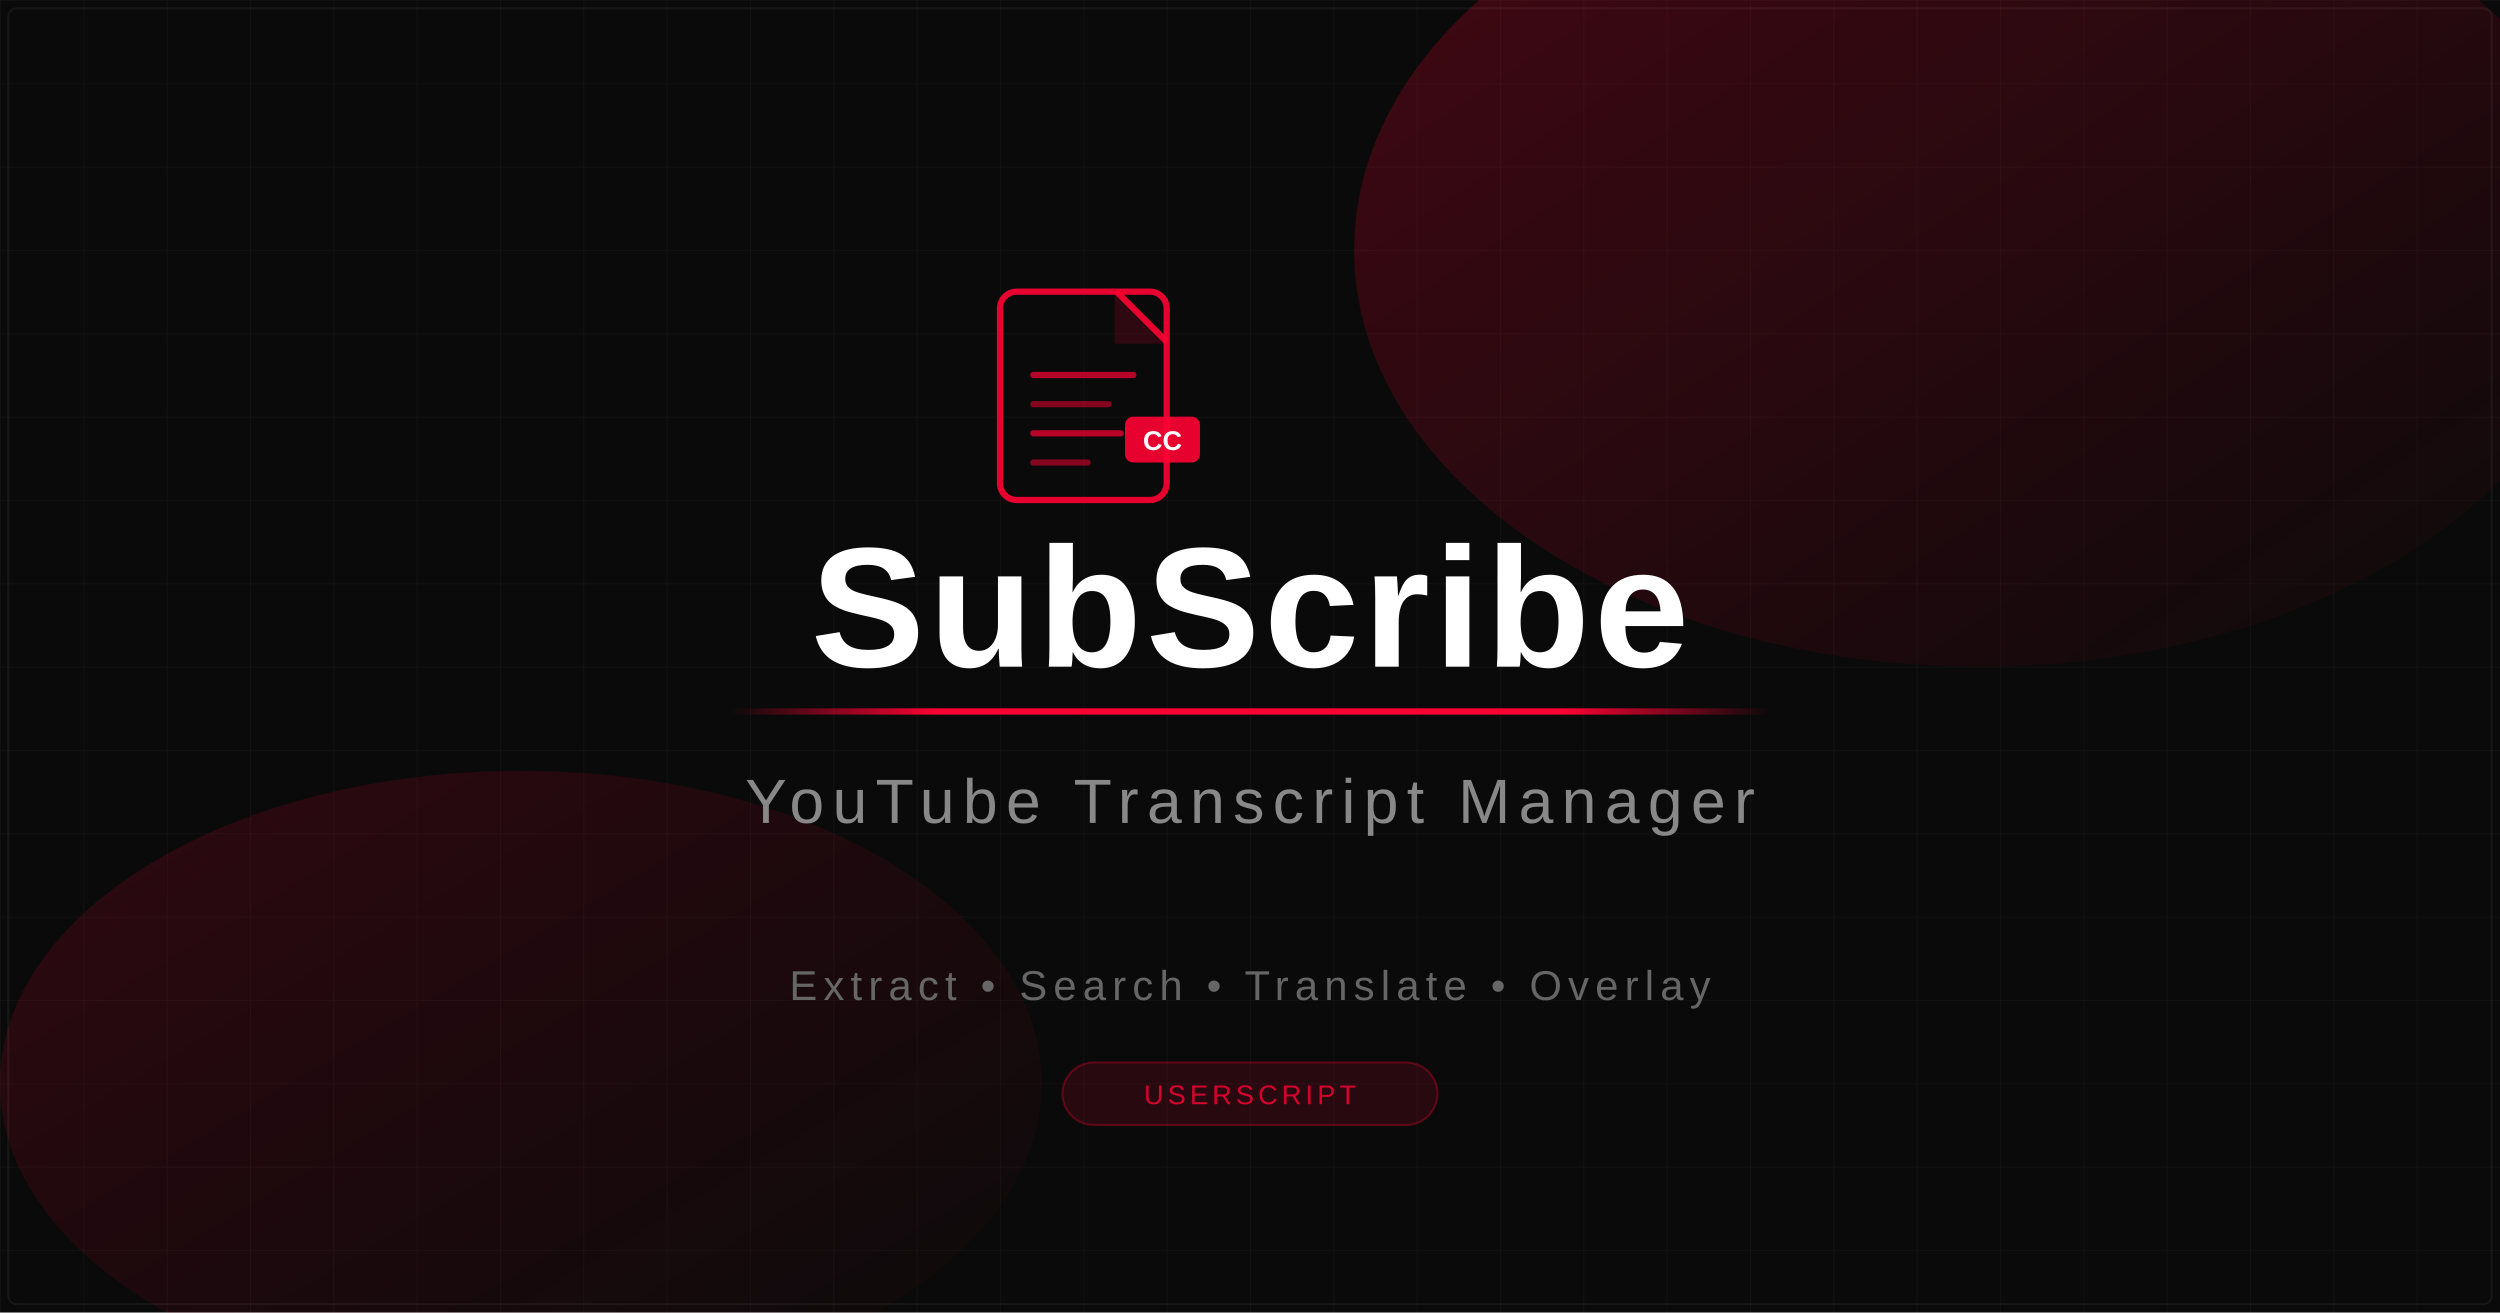
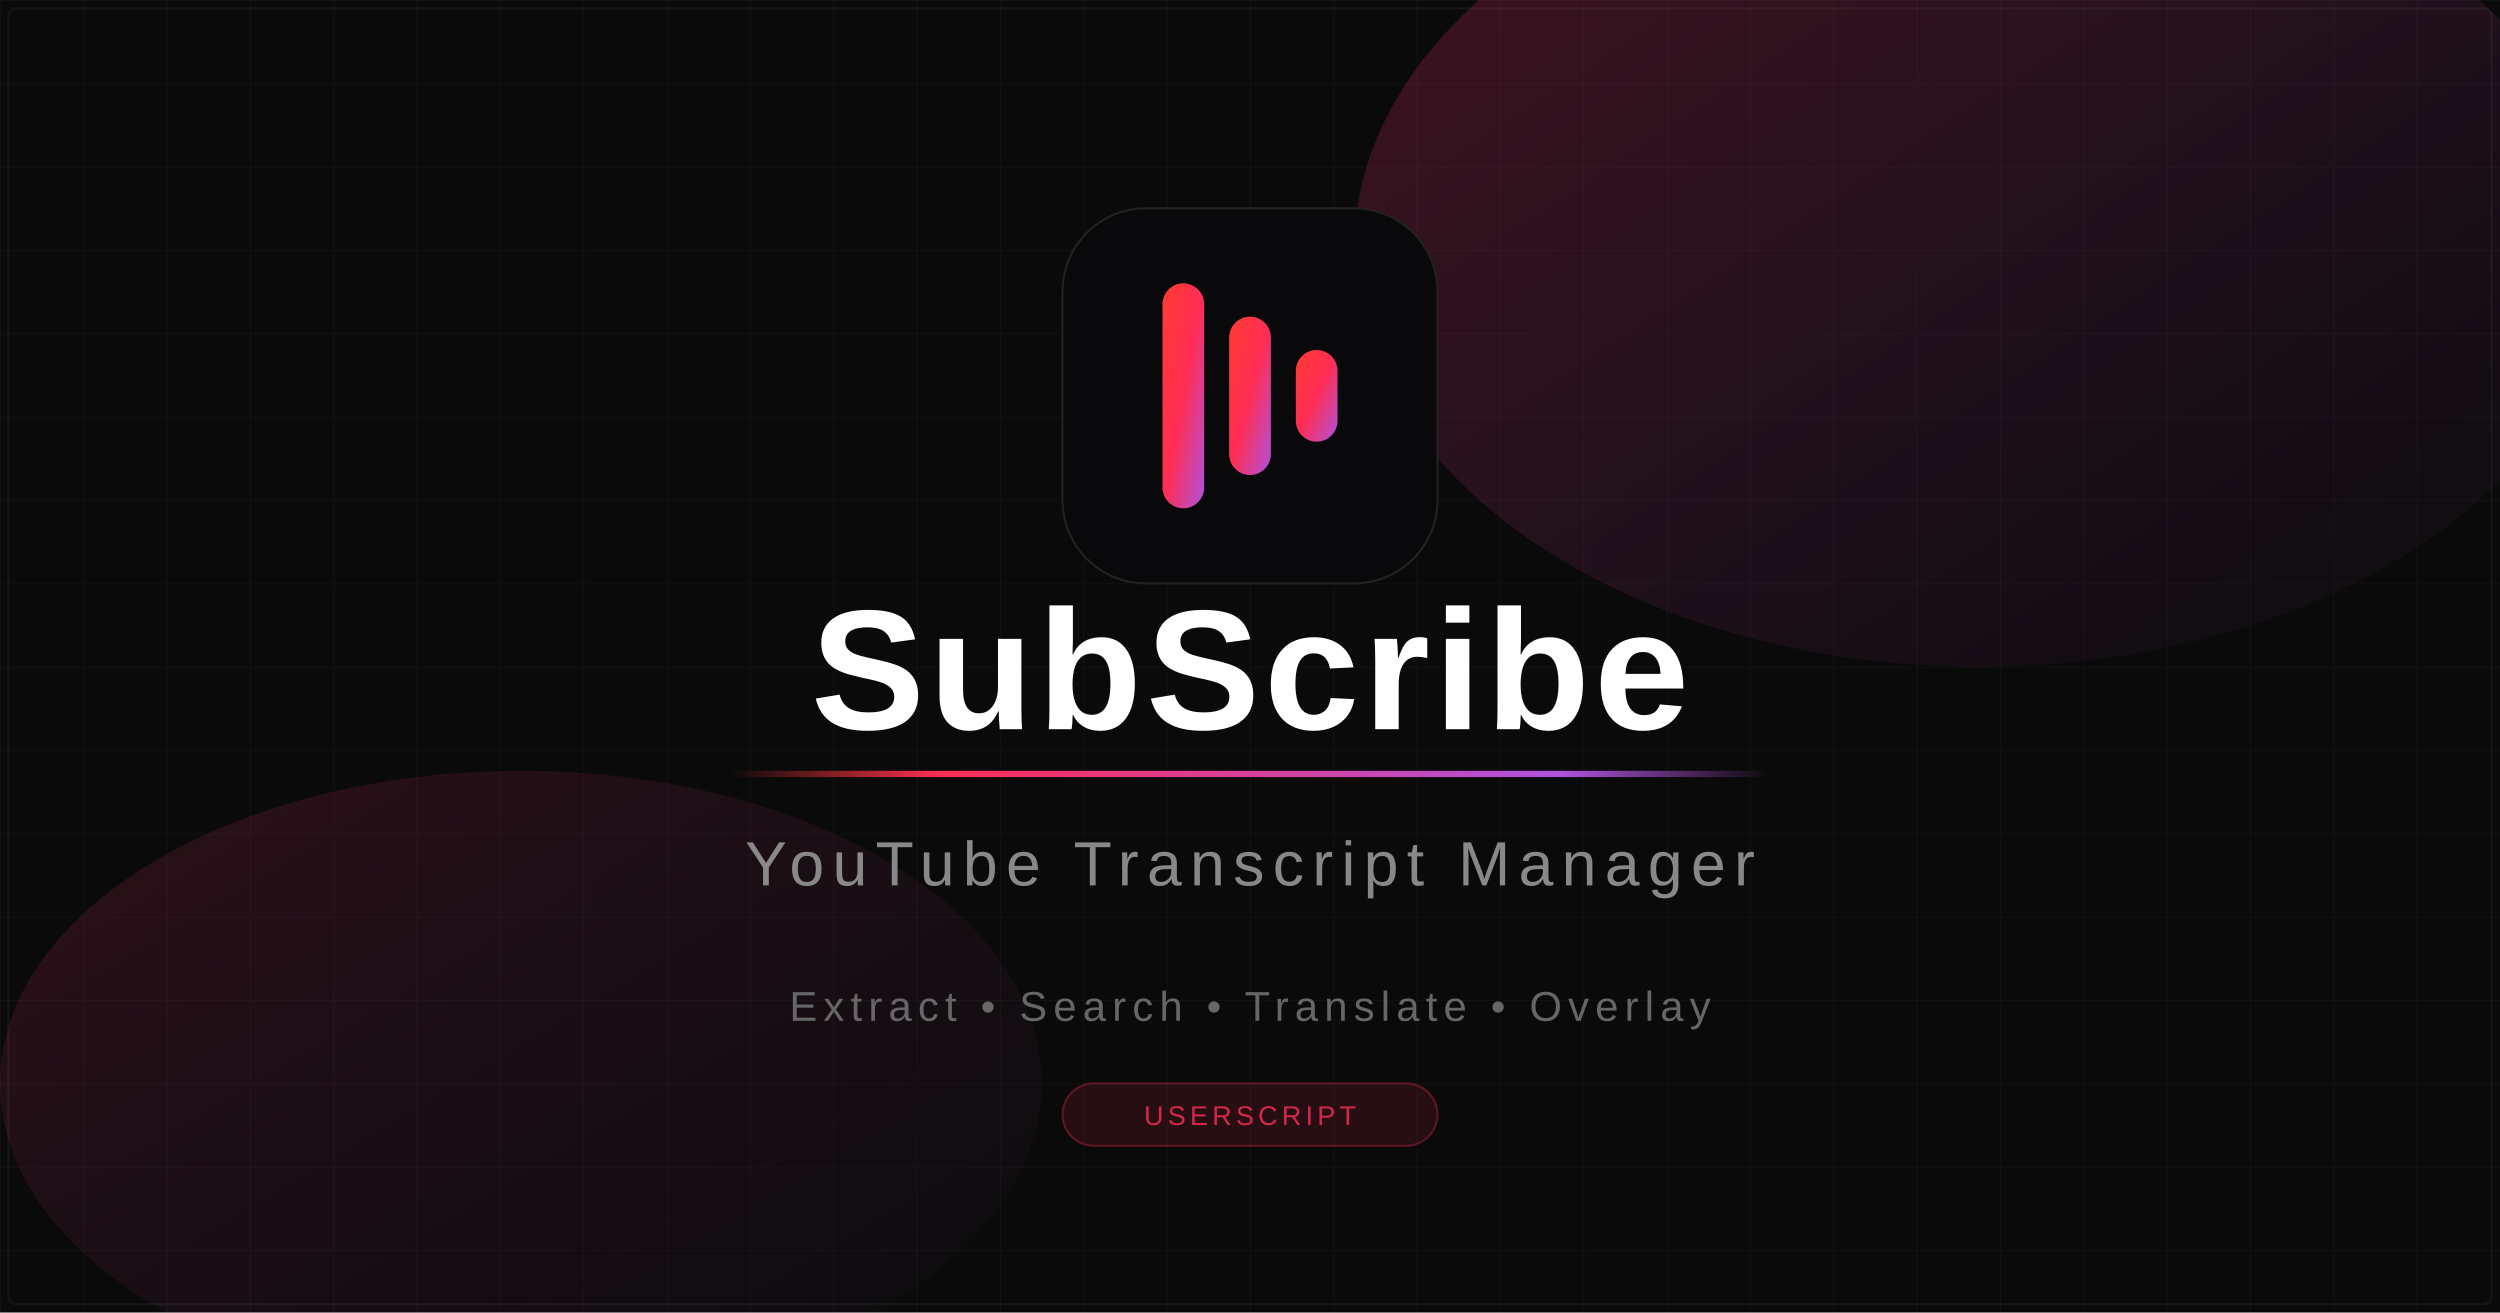
<svg xmlns="http://www.w3.org/2000/svg" width="1200" height="630" viewBox="0 0 1200 630">
  <defs>
+     <linearGradient id="brandGrad" x1="0%" y1="0%" x2="100%" y2="100%">
+       <stop offset="0%" stop-color="#FF3B30" />
+       <stop offset="50%" stop-color="#FF2D55" />
+       <stop offset="100%" stop-color="#AF52DE" />
+     </linearGradient>
    <linearGradient id="redGlow" x1="0%" y1="0%" x2="100%" y2="100%">
-       <stop offset="0%" stop-color="#FF0033" stop-opacity="0.6" />
-       <stop offset="100%" stop-color="#FF0033" stop-opacity="0" />
+       <stop offset="0%" stop-color="#FF2D55" stop-opacity="0.6" />
+       <stop offset="100%" stop-color="#AF52DE" stop-opacity="0" />
    </linearGradient>
    <linearGradient id="accentLine" x1="0%" y1="0%" x2="100%" y2="0%">
-       <stop offset="0%" stop-color="#FF0033" stop-opacity="0" />
-       <stop offset="20%" stop-color="#FF0033" stop-opacity="1" />
-       <stop offset="80%" stop-color="#FF0033" stop-opacity="1" />
-       <stop offset="100%" stop-color="#FF0033" stop-opacity="0" />
+       <stop offset="0%" stop-color="#FF3B30" stop-opacity="0" />
+       <stop offset="20%" stop-color="#FF2D55" stop-opacity="1" />
+       <stop offset="80%" stop-color="#AF52DE" stop-opacity="1" />
+       <stop offset="100%" stop-color="#AF52DE" stop-opacity="0" />
    </linearGradient>
    <filter id="glow">
      <feGaussianBlur stdDeviation="20" result="blur" />
      <feMerge>
        <feMergeNode in="blur" />
        <feMergeNode in="SourceGraphic" />
      </feMerge>
    </filter>
  </defs>
  <rect width="1200" height="630" fill="#0a0a0a" />
  <pattern id="grid" width="40" height="40" patternUnits="userSpaceOnUse">
    <rect width="40" height="40" fill="none" />
    <path d="M 40 0 L 0 0 0 40" fill="none" stroke="#ffffff" stroke-opacity="0.03" stroke-width="1" />
  </pattern>
  <rect width="1200" height="630" fill="url(#grid)" />
  <ellipse cx="950" cy="120" rx="300" ry="200" fill="url(#redGlow)" opacity="0.4" />
  <ellipse cx="250" cy="520" rx="250" ry="150" fill="url(#redGlow)" opacity="0.25" />
-   <g transform="translate(480, 140)">
-     <rect x="0" y="0" width="80" height="100" rx="8" ry="8" fill="none" stroke="#FF0033" stroke-width="3" opacity="0.9" />
-     <path d="M 56 0 L 80 24" fill="none" stroke="#FF0033" stroke-width="3" opacity="0.9" />
-     <path d="M 56 0 L 56 24 L 80 24" fill="#FF0033" opacity="0.15" stroke="#FF0033" stroke-width="2" />
-     <line x1="16" y1="40" x2="64" y2="40" stroke="#FF0033" stroke-width="3" stroke-linecap="round" opacity="0.7" />
-     <line x1="16" y1="54" x2="52" y2="54" stroke="#FF0033" stroke-width="3" stroke-linecap="round" opacity="0.5" />
-     <line x1="16" y1="68" x2="58" y2="68" stroke="#FF0033" stroke-width="3" stroke-linecap="round" opacity="0.7" />
-     <line x1="16" y1="82" x2="42" y2="82" stroke="#FF0033" stroke-width="3" stroke-linecap="round" opacity="0.5" />
+   <g transform="translate(510, 100)">
+     <rect width="180" height="180" rx="40" fill="#09090B" stroke="#222" stroke-width="1" />
+     <rect x="48" y="36" width="20" height="108" rx="10" fill="url(#brandGrad)" />
+     <rect x="80" y="52" width="20" height="76" rx="10" fill="url(#brandGrad)" />
+     <rect x="112" y="68" width="20" height="44" rx="10" fill="url(#brandGrad)" />
  </g>
-   <g transform="translate(540, 200)">
-     <rect x="0" y="0" width="36" height="22" rx="4" ry="4" fill="#FF0033" opacity="0.9" />
-     <text x="18" y="16" text-anchor="middle" font-family="Arial, Helvetica, sans-serif" font-size="13" font-weight="bold" fill="#ffffff">CC</text>
-   </g>
-   <text x="600" y="320" text-anchor="middle" font-family="Arial, Helvetica, sans-serif" font-size="82" font-weight="bold" fill="#ffffff" letter-spacing="2">
+   <text x="600" y="350" text-anchor="middle" font-family="Arial, Helvetica, sans-serif" font-size="82" font-weight="bold" fill="#ffffff" letter-spacing="2">
    SubScribe
  </text>
-   <rect x="350" y="340" width="500" height="3" rx="2" fill="url(#accentLine)" />
-   <text x="600" y="395" text-anchor="middle" font-family="Arial, Helvetica, sans-serif" font-size="30" fill="#888888" letter-spacing="4">
+   <rect x="350" y="370" width="500" height="3" rx="2" fill="url(#accentLine)" />
+   <text x="600" y="425" text-anchor="middle" font-family="Arial, Helvetica, sans-serif" font-size="30" fill="#888888" letter-spacing="4">
    YouTube Transcript Manager
  </text>
-   <text x="600" y="480" text-anchor="middle" font-family="Arial, Helvetica, sans-serif" font-size="20" fill="#666666" letter-spacing="3">
+   <text x="600" y="490" text-anchor="middle" font-family="Arial, Helvetica, sans-serif" font-size="20" fill="#666666" letter-spacing="3">
    Extract • Search • Translate • Overlay
  </text>
-   <g transform="translate(510, 510)">
-     <rect x="0" y="0" width="180" height="30" rx="15" fill="#FF0033" opacity="0.12" />
-     <rect x="0" y="0" width="180" height="30" rx="15" fill="none" stroke="#FF0033" stroke-width="1" opacity="0.3" />
-     <text x="90" y="20" text-anchor="middle" font-family="Arial, Helvetica, sans-serif" font-size="13" fill="#FF0033" letter-spacing="2" opacity="0.8">USERSCRIPT</text>
+   <g transform="translate(510, 520)">
+     <rect x="0" y="0" width="180" height="30" rx="15" fill="#FF2D55" opacity="0.12" />
+     <rect x="0" y="0" width="180" height="30" rx="15" fill="none" stroke="#FF2D55" stroke-width="1" opacity="0.3" />
+     <text x="90" y="20" text-anchor="middle" font-family="Arial, Helvetica, sans-serif" font-size="13" fill="#FF2D55" letter-spacing="2" opacity="0.8">USERSCRIPT</text>
  </g>
  <rect x="4" y="4" width="1192" height="622" rx="4" fill="none" stroke="#ffffff" stroke-opacity="0.05" stroke-width="1" />
</svg>
